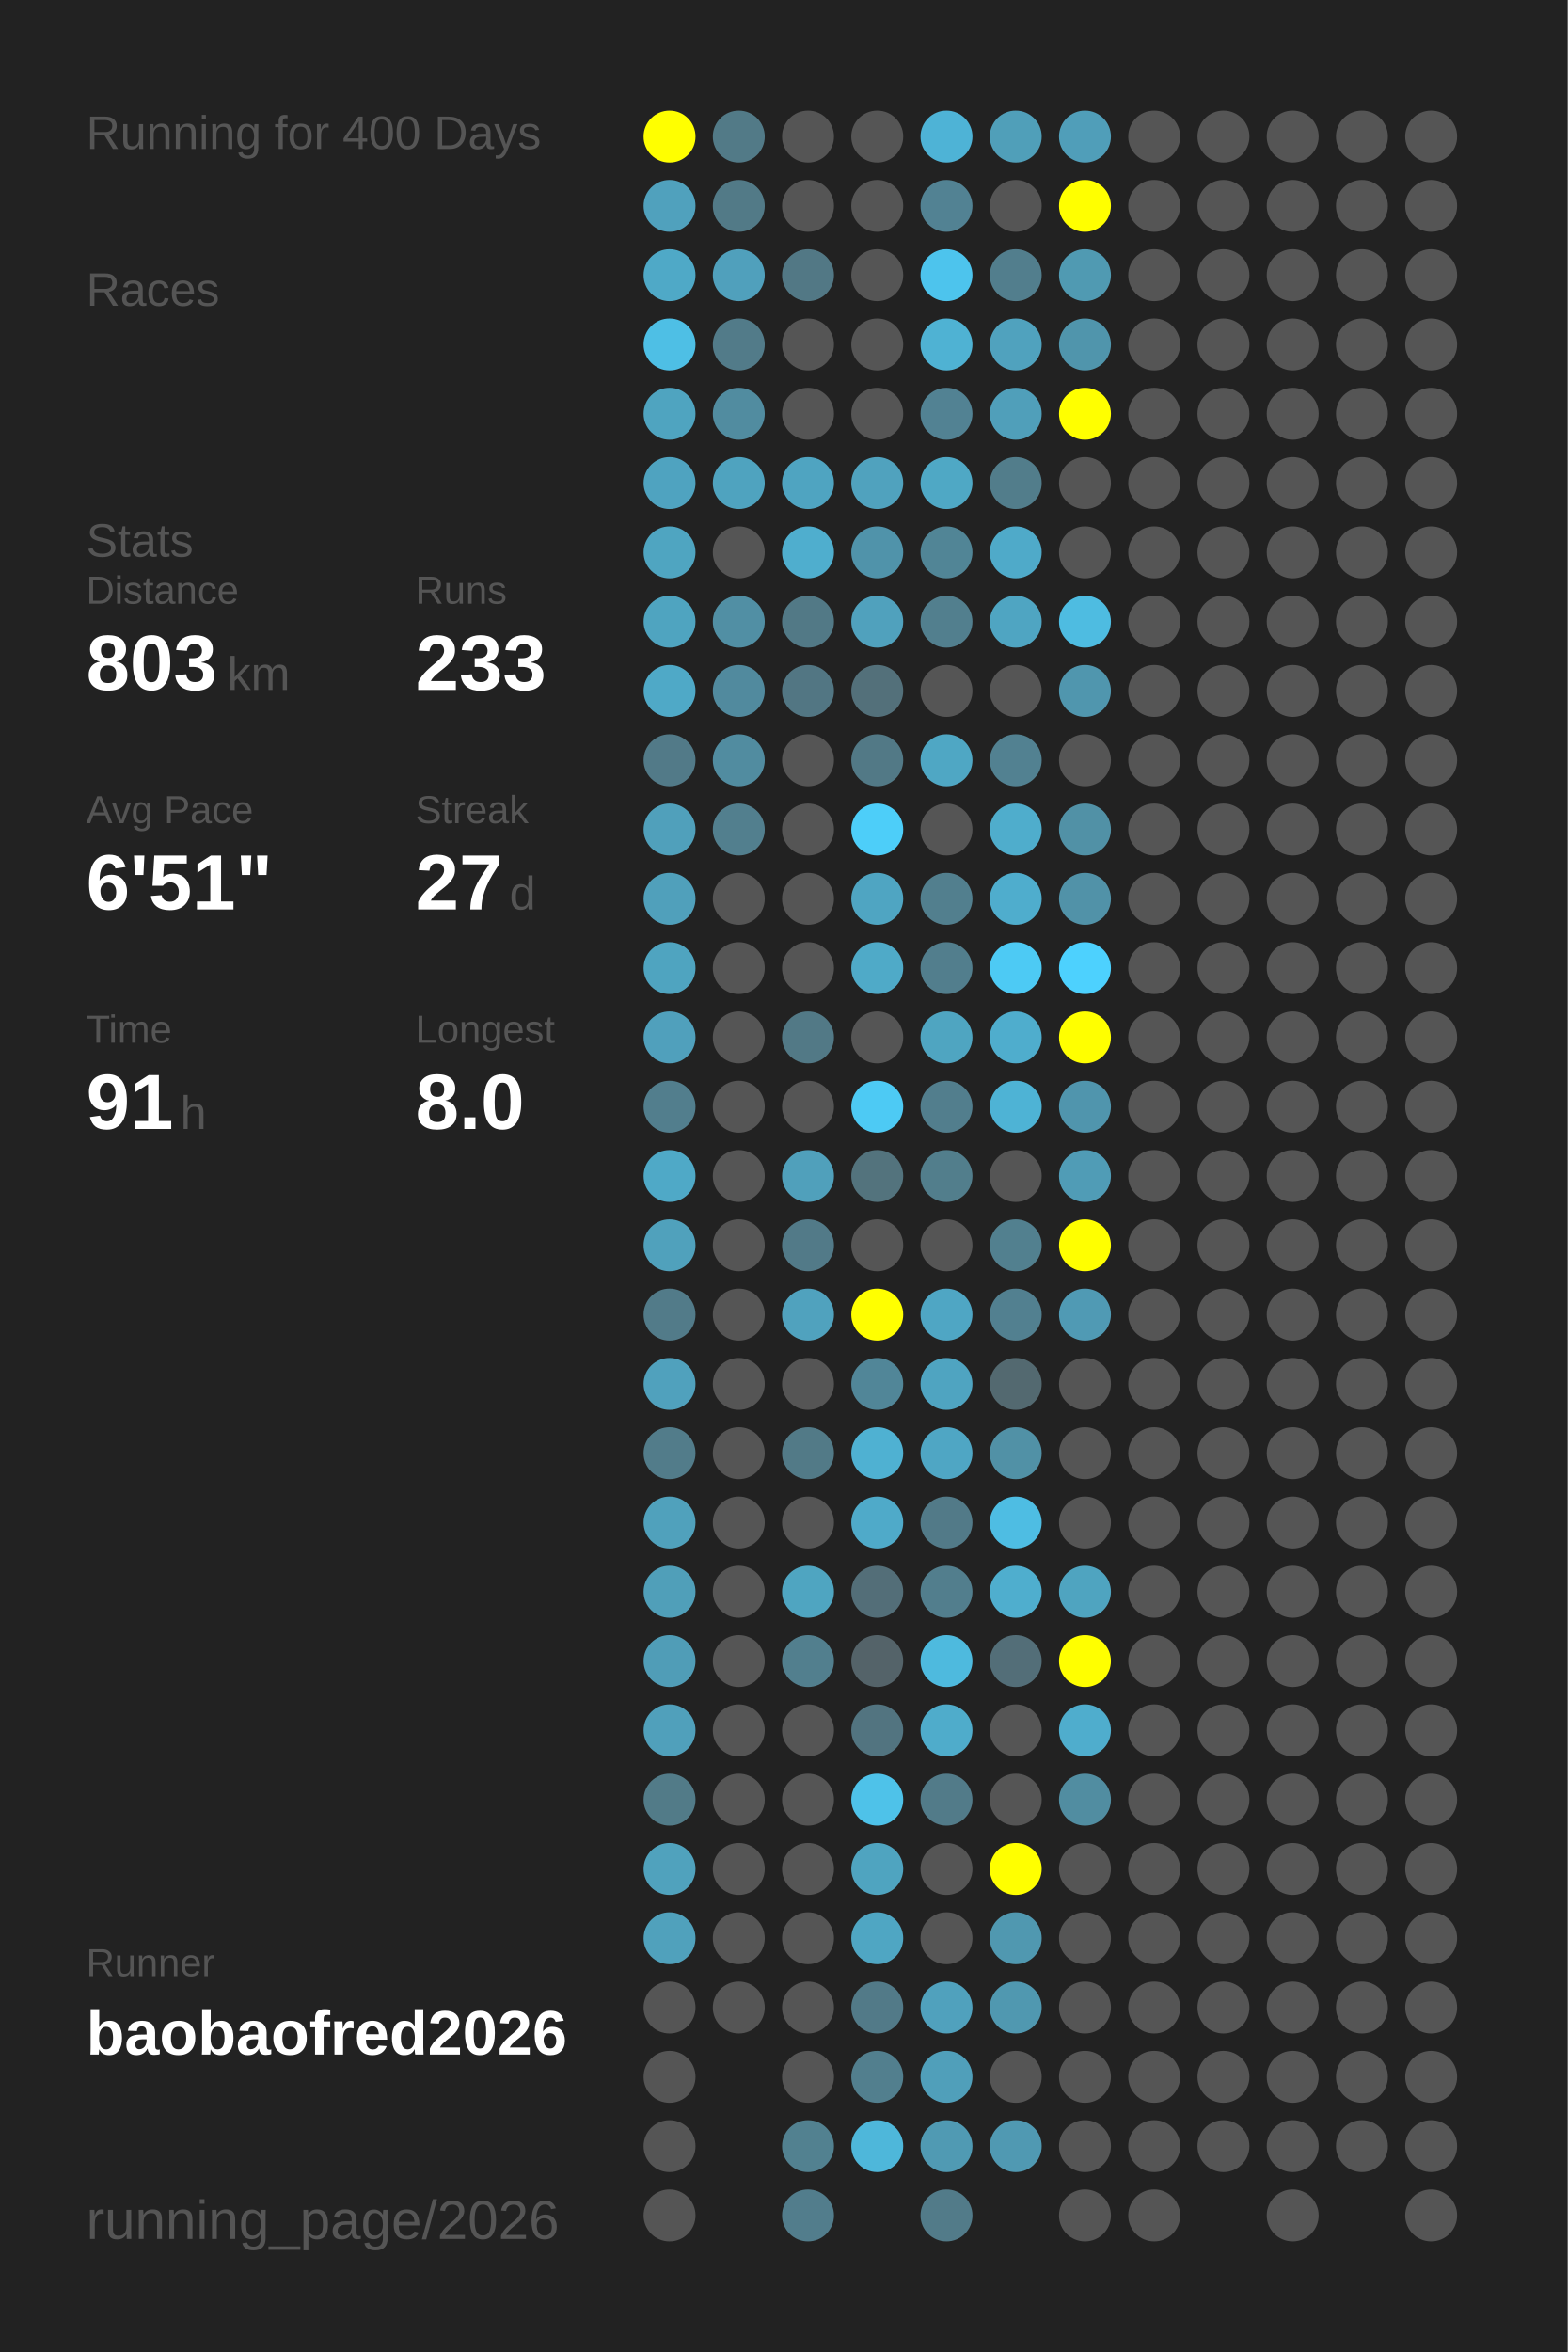
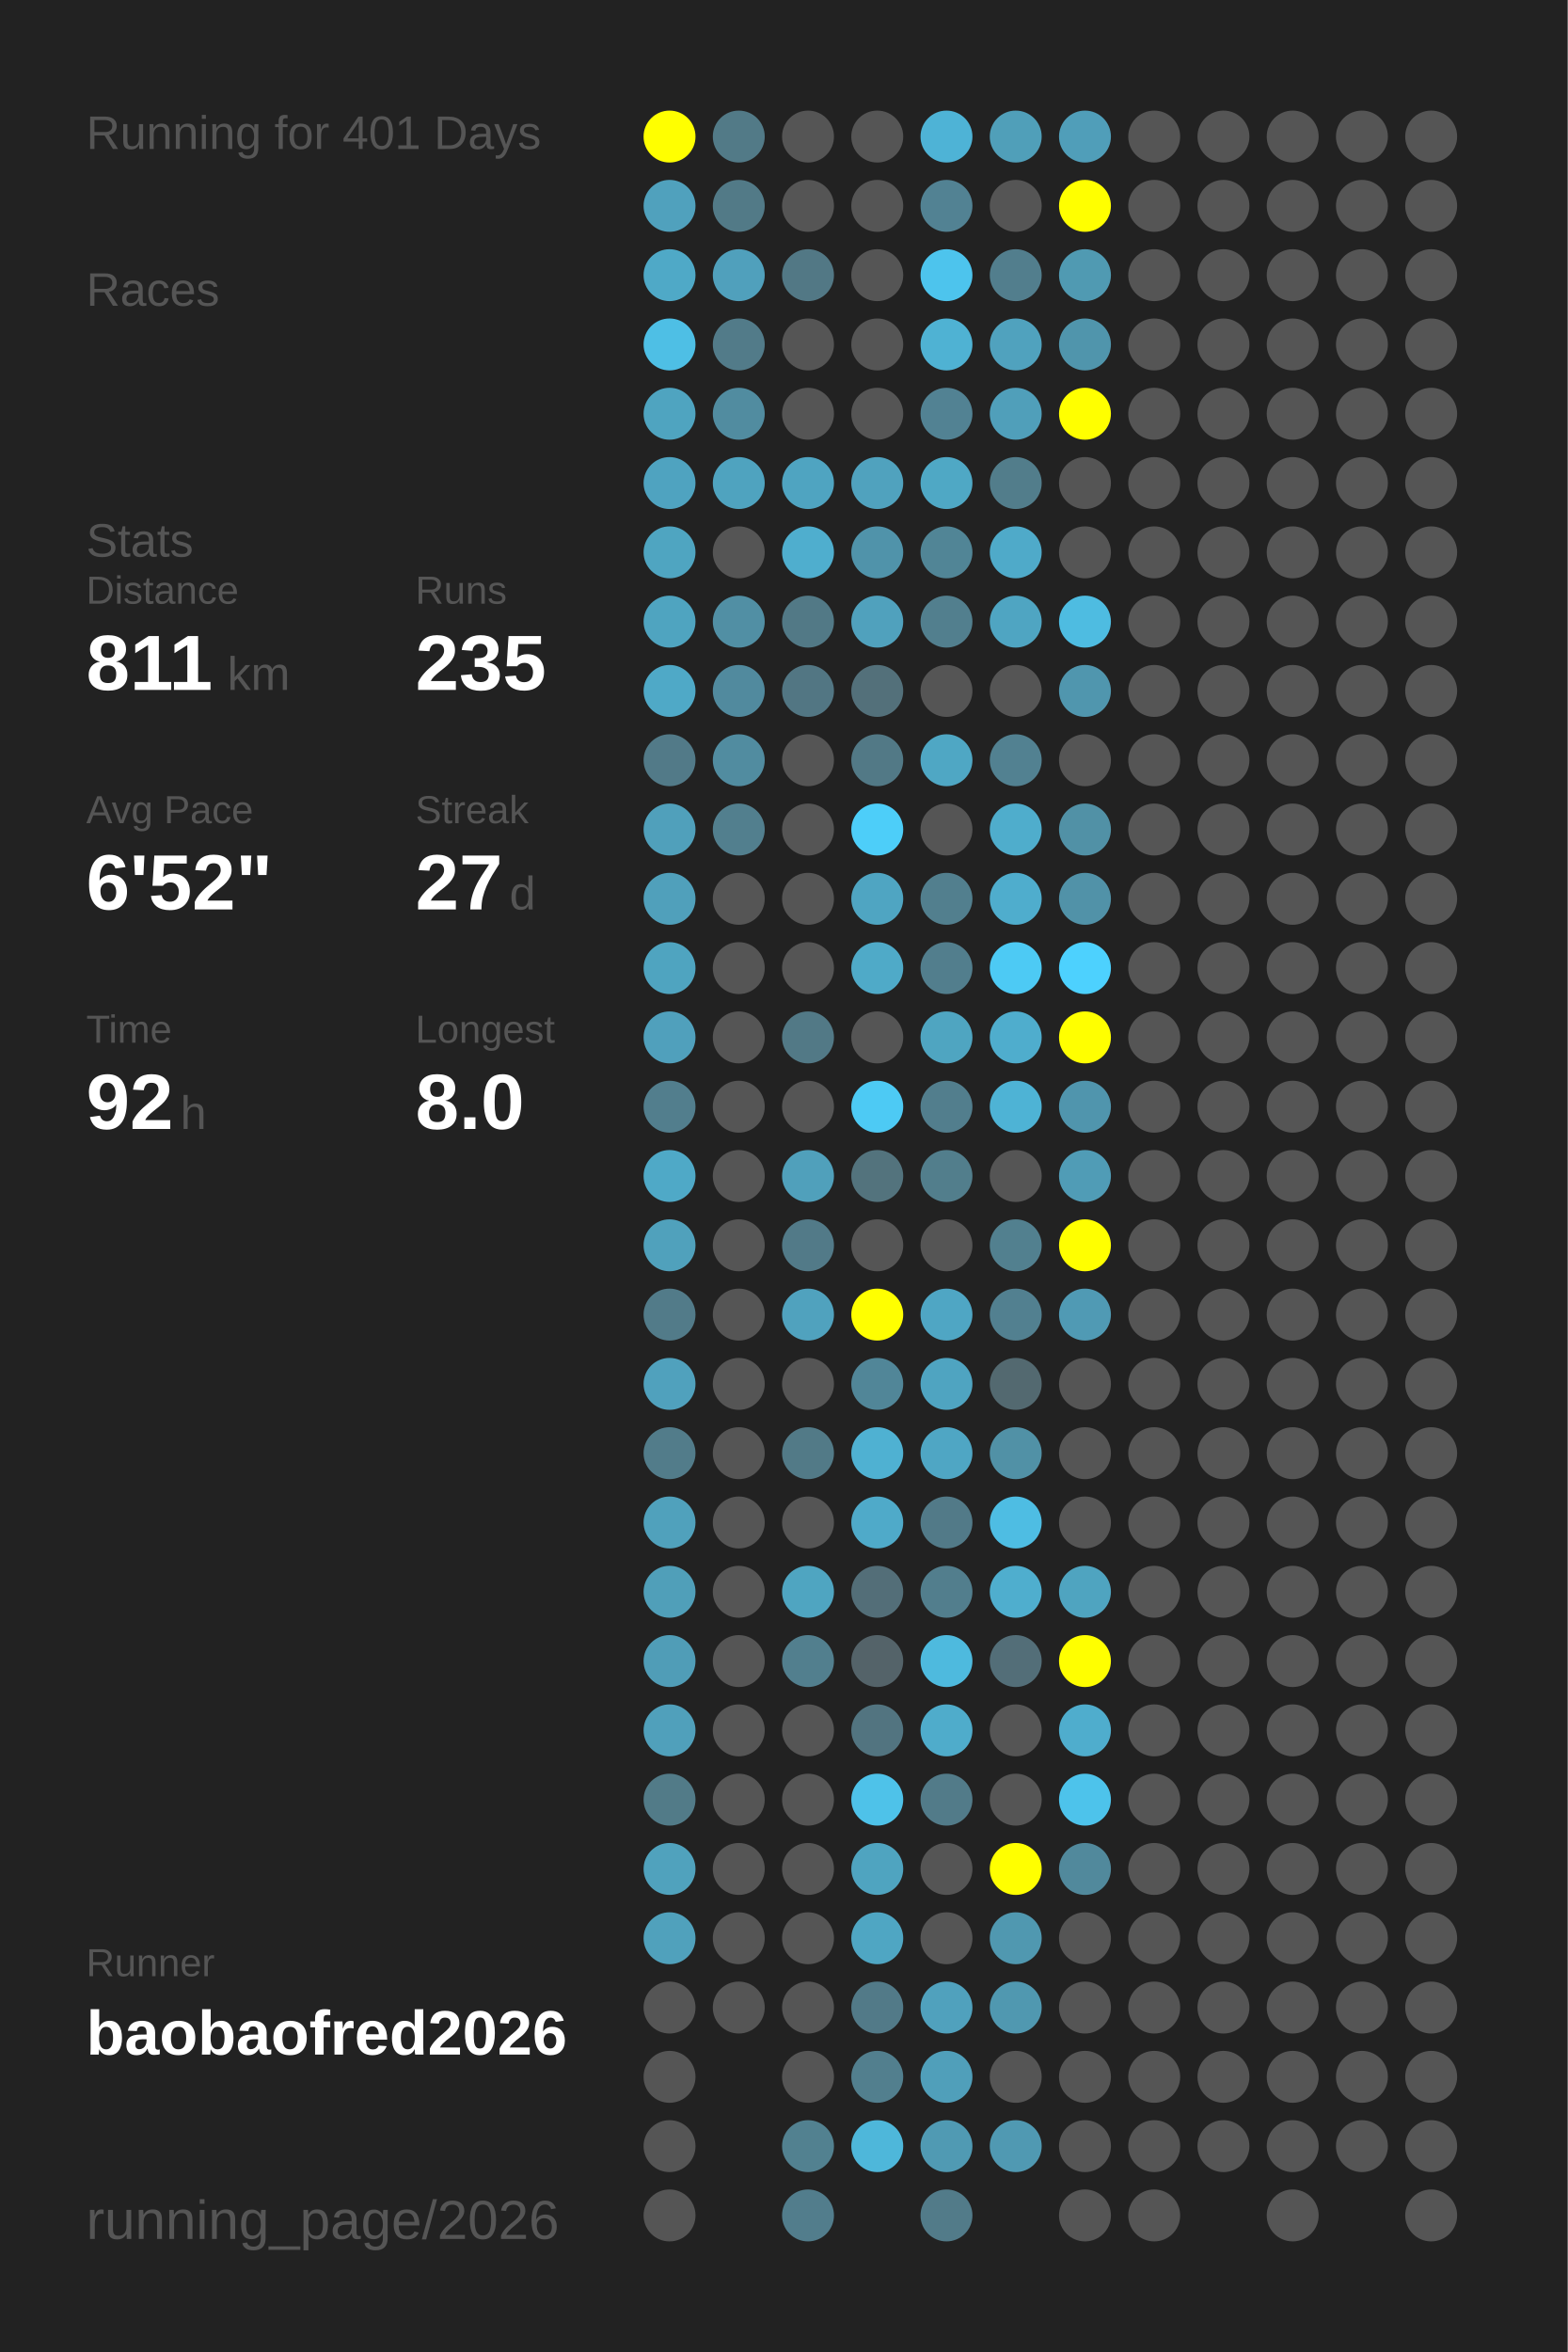
<svg xmlns="http://www.w3.org/2000/svg" baseProfile="full" height="300mm" version="1.1" viewBox="0,0,200,300" width="200mm">
  <defs />
  <rect fill="#222222" height="300" width="200" x="0" y="0" />
-   <text fill="#555555" style="font-size:6px; font-family:Arial;" x="11" y="19">Running for 400 Days</text>
+   <text fill="#555555" style="font-size:6px; font-family:Arial;" x="11" y="19">Running for 401 Days</text>
  <text fill="#555555" style="font-size:6px; font-family:Arial;" x="11" y="39">Races</text>
  <text fill="#555555" style="font-size:6px; font-family:Arial;" x="11" y="71">Stats</text>
  <text fill="#555555" style="font-size:5px; font-family:Arial;" x="11" y="77">Distance</text>
-   <text fill="#FFFFFF" style="font-size:10px; font-family:Arial; font-weight:bold;" x="11" y="88">803</text>
+   <text fill="#FFFFFF" style="font-size:10px; font-family:Arial; font-weight:bold;" x="11" y="88">811</text>
  <text fill="#555555" style="font-size:6px; font-family:Arial;" x="29" y="88">km</text>
  <text fill="#555555" style="font-size:5px; font-family:Arial;" x="53" y="77">Runs</text>
-   <text fill="#FFFFFF" style="font-size:10px; font-family:Arial; font-weight:bold;" x="53" y="88">233</text>
+   <text fill="#FFFFFF" style="font-size:10px; font-family:Arial; font-weight:bold;" x="53" y="88">235</text>
  <text fill="#555555" style="font-size:5px; font-family:Arial;" x="11" y="105">Avg Pace</text>
-   <text fill="#FFFFFF" style="font-size:10px; font-family:Arial; font-weight:bold;" x="11" y="116">6'51"</text>
+   <text fill="#FFFFFF" style="font-size:10px; font-family:Arial; font-weight:bold;" x="11" y="116">6'52"</text>
  <text fill="#555555" style="font-size:5px; font-family:Arial;" x="53" y="105">Streak</text>
  <text fill="#FFFFFF" style="font-size:10px; font-family:Arial; font-weight:bold;" x="53" y="116">27</text>
  <text fill="#555555" style="font-size:6px; font-family:Arial;" x="65" y="116">d</text>
  <text fill="#555555" style="font-size:5px; font-family:Arial;" x="11" y="133">Time</text>
-   <text fill="#FFFFFF" style="font-size:10px; font-family:Arial; font-weight:bold;" x="11" y="144">91</text>
+   <text fill="#FFFFFF" style="font-size:10px; font-family:Arial; font-weight:bold;" x="11" y="144">92</text>
  <text fill="#555555" style="font-size:6px; font-family:Arial;" x="23" y="144">h</text>
  <text fill="#555555" style="font-size:5px; font-family:Arial;" x="53" y="133">Longest</text>
  <text fill="#FFFFFF" style="font-size:10px; font-family:Arial; font-weight:bold;" x="53" y="144">8.0</text>
  <text fill="#555555" style="font-size:5px; font-family:Arial;" x="11" y="252.065">Runner</text>
  <text fill="#FFFFFF" style="font-size:8px; font-family:Arial; font-weight:bold;" x="11" y="262.065">baobaofred2026</text>
  <text fill="#555555" style="font-size:7px; font-family:Arial;" x="11" y="285.581">running_page/2026</text>
  <circle cx="85.417" cy="17.419" fill="#FFFF00" r="3.312" />
  <circle cx="85.417" cy="26.258" fill="#50a1bd" r="3.312" />
  <circle cx="85.417" cy="35.097" fill="#4fa9c7" r="3.312" />
  <circle cx="85.417" cy="43.935" fill="#4ebfe5" r="3.312" />
  <circle cx="85.417" cy="52.774" fill="#4fa4c0" r="3.312" />
  <circle cx="85.417" cy="61.613" fill="#4fa3c0" r="3.312" />
  <circle cx="85.417" cy="70.452" fill="#4fa5c1" r="3.312" />
  <circle cx="85.417" cy="79.29" fill="#4fa4c0" r="3.312" />
  <circle cx="85.417" cy="88.129" fill="#4fa9c7" r="3.312" />
  <circle cx="85.417" cy="96.968" fill="#527a88" r="3.312" />
  <circle cx="85.417" cy="105.806" fill="#50a0bb" r="3.312" />
  <circle cx="85.417" cy="114.645" fill="#50a0bb" r="3.312" />
  <circle cx="85.417" cy="123.484" fill="#4fa4c0" r="3.312" />
  <circle cx="85.417" cy="132.323" fill="#50a0bc" r="3.312" />
  <circle cx="85.417" cy="141.161" fill="#527e8d" r="3.312" />
  <circle cx="85.417" cy="150" fill="#4fa9c7" r="3.312" />
  <circle cx="85.417" cy="158.839" fill="#50a1bc" r="3.312" />
  <circle cx="85.417" cy="167.677" fill="#527b89" r="3.312" />
  <circle cx="85.417" cy="176.516" fill="#50a1bd" r="3.312" />
  <circle cx="85.417" cy="185.355" fill="#527c8a" r="3.312" />
  <circle cx="85.417" cy="194.194" fill="#50a1bc" r="3.312" />
  <circle cx="85.417" cy="203.032" fill="#509fb9" r="3.312" />
  <circle cx="85.417" cy="211.871" fill="#509db7" r="3.312" />
  <circle cx="85.417" cy="220.71" fill="#50a0bb" r="3.312" />
  <circle cx="85.417" cy="229.548" fill="#527b88" r="3.312" />
  <circle cx="85.417" cy="238.387" fill="#50a2bd" r="3.312" />
  <circle cx="85.417" cy="247.226" fill="#50a1bc" r="3.312" />
  <circle cx="85.417" cy="256.065" fill="#555555" r="3.312" />
  <circle cx="85.417" cy="264.903" fill="#555555" r="3.312" />
  <circle cx="85.417" cy="273.742" fill="#555555" r="3.312" />
  <circle cx="85.417" cy="282.581" fill="#555555" r="3.312" />
  <circle cx="94.25" cy="17.419" fill="#527a87" r="3.312" />
  <circle cx="94.25" cy="26.258" fill="#527a87" r="3.312" />
  <circle cx="94.25" cy="35.097" fill="#50a0bc" r="3.312" />
  <circle cx="94.25" cy="43.935" fill="#527b89" r="3.312" />
  <circle cx="94.25" cy="52.774" fill="#518ca0" r="3.312" />
  <circle cx="94.25" cy="61.613" fill="#4fa3bf" r="3.312" />
  <circle cx="94.25" cy="70.452" fill="#555555" r="3.312" />
  <circle cx="94.25" cy="79.29" fill="#518fa4" r="3.312" />
  <circle cx="94.25" cy="88.129" fill="#518a9e" r="3.312" />
  <circle cx="94.25" cy="96.968" fill="#518ca0" r="3.312" />
  <circle cx="94.25" cy="105.806" fill="#527f8e" r="3.312" />
  <circle cx="94.25" cy="114.645" fill="#555555" r="3.312" />
  <circle cx="94.25" cy="123.484" fill="#555555" r="3.312" />
  <circle cx="94.25" cy="132.323" fill="#555555" r="3.312" />
  <circle cx="94.25" cy="141.161" fill="#555555" r="3.312" />
  <circle cx="94.25" cy="150" fill="#555555" r="3.312" />
  <circle cx="94.25" cy="158.839" fill="#555555" r="3.312" />
  <circle cx="94.25" cy="167.677" fill="#555555" r="3.312" />
  <circle cx="94.25" cy="176.516" fill="#555555" r="3.312" />
  <circle cx="94.25" cy="185.355" fill="#555555" r="3.312" />
  <circle cx="94.25" cy="194.194" fill="#555555" r="3.312" />
  <circle cx="94.25" cy="203.032" fill="#555555" r="3.312" />
  <circle cx="94.25" cy="211.871" fill="#555555" r="3.312" />
  <circle cx="94.25" cy="220.71" fill="#555555" r="3.312" />
  <circle cx="94.25" cy="229.548" fill="#555555" r="3.312" />
  <circle cx="94.25" cy="238.387" fill="#555555" r="3.312" />
  <circle cx="94.25" cy="247.226" fill="#555555" r="3.312" />
  <circle cx="94.25" cy="256.065" fill="#555555" r="3.312" />
  <circle cx="103.083" cy="17.419" fill="#555555" r="3.312" />
  <circle cx="103.083" cy="26.258" fill="#555555" r="3.312" />
  <circle cx="103.083" cy="35.097" fill="#527885" r="3.312" />
  <circle cx="103.083" cy="43.935" fill="#555555" r="3.312" />
  <circle cx="103.083" cy="52.774" fill="#555555" r="3.312" />
  <circle cx="103.083" cy="61.613" fill="#4fa4c1" r="3.312" />
  <circle cx="103.083" cy="70.452" fill="#4faece" r="3.312" />
  <circle cx="103.083" cy="79.29" fill="#527986" r="3.312" />
  <circle cx="103.083" cy="88.129" fill="#527683" r="3.312" />
  <circle cx="103.083" cy="96.968" fill="#555555" r="3.312" />
  <circle cx="103.083" cy="105.806" fill="#555555" r="3.312" />
  <circle cx="103.083" cy="114.645" fill="#555555" r="3.312" />
  <circle cx="103.083" cy="123.484" fill="#555555" r="3.312" />
  <circle cx="103.083" cy="132.323" fill="#527986" r="3.312" />
  <circle cx="103.083" cy="141.161" fill="#555555" r="3.312" />
  <circle cx="103.083" cy="150" fill="#50a0bb" r="3.312" />
  <circle cx="103.083" cy="158.839" fill="#527a88" r="3.312" />
  <circle cx="103.083" cy="167.677" fill="#50a2be" r="3.312" />
  <circle cx="103.083" cy="176.516" fill="#555555" r="3.312" />
  <circle cx="103.083" cy="185.355" fill="#527a87" r="3.312" />
  <circle cx="103.083" cy="194.194" fill="#555555" r="3.312" />
  <circle cx="103.083" cy="203.032" fill="#4fa5c1" r="3.312" />
  <circle cx="103.083" cy="211.871" fill="#527f8e" r="3.312" />
  <circle cx="103.083" cy="220.71" fill="#555555" r="3.312" />
  <circle cx="103.083" cy="229.548" fill="#555555" r="3.312" />
  <circle cx="103.083" cy="238.387" fill="#555555" r="3.312" />
  <circle cx="103.083" cy="247.226" fill="#555555" r="3.312" />
  <circle cx="103.083" cy="256.065" fill="#555555" r="3.312" />
  <circle cx="103.083" cy="264.903" fill="#555555" r="3.312" />
  <circle cx="103.083" cy="273.742" fill="#528190" r="3.312" />
  <circle cx="103.083" cy="282.581" fill="#527d8c" r="3.312" />
  <circle cx="111.917" cy="17.419" fill="#555555" r="3.312" />
  <circle cx="111.917" cy="26.258" fill="#555555" r="3.312" />
  <circle cx="111.917" cy="35.097" fill="#555555" r="3.312" />
  <circle cx="111.917" cy="43.935" fill="#555555" r="3.312" />
  <circle cx="111.917" cy="52.774" fill="#555555" r="3.312" />
  <circle cx="111.917" cy="61.613" fill="#50a2be" r="3.312" />
  <circle cx="111.917" cy="70.452" fill="#5093aa" r="3.312" />
  <circle cx="111.917" cy="79.29" fill="#50a1bd" r="3.312" />
  <circle cx="111.917" cy="88.129" fill="#53707a" r="3.312" />
  <circle cx="111.917" cy="96.968" fill="#527986" r="3.312" />
  <circle cx="111.917" cy="105.806" fill="#4dcef9" r="3.312" />
  <circle cx="111.917" cy="114.645" fill="#4fa5c2" r="3.312" />
  <circle cx="111.917" cy="123.484" fill="#4faac8" r="3.312" />
  <circle cx="111.917" cy="132.323" fill="#555555" r="3.312" />
  <circle cx="111.917" cy="141.161" fill="#4dcaf4" r="3.312" />
  <circle cx="111.917" cy="150" fill="#53737d" r="3.312" />
  <circle cx="111.917" cy="158.839" fill="#555555" r="3.312" />
  <circle cx="111.917" cy="167.677" fill="#FFFF00" r="3.312" />
  <circle cx="111.917" cy="176.516" fill="#518698" r="3.312" />
  <circle cx="111.917" cy="185.355" fill="#4fb1d2" r="3.312" />
  <circle cx="111.917" cy="194.194" fill="#4faac9" r="3.312" />
  <circle cx="111.917" cy="203.032" fill="#536e78" r="3.312" />
  <circle cx="111.917" cy="211.871" fill="#546369" r="3.312" />
  <circle cx="111.917" cy="220.71" fill="#527480" r="3.312" />
  <circle cx="111.917" cy="229.548" fill="#4ec2e9" r="3.312" />
  <circle cx="111.917" cy="238.387" fill="#4fa4c0" r="3.312" />
  <circle cx="111.917" cy="247.226" fill="#4fa6c3" r="3.312" />
  <circle cx="111.917" cy="256.065" fill="#527a88" r="3.312" />
  <circle cx="111.917" cy="264.903" fill="#527f8e" r="3.312" />
  <circle cx="111.917" cy="273.742" fill="#4eb7da" r="3.312" />
  <circle cx="120.75" cy="17.419" fill="#4eb3d6" r="3.312" />
  <circle cx="120.75" cy="26.258" fill="#528293" r="3.312" />
  <circle cx="120.75" cy="35.097" fill="#4dc4ed" r="3.312" />
  <circle cx="120.75" cy="43.935" fill="#4fb2d3" r="3.312" />
  <circle cx="120.75" cy="52.774" fill="#528293" r="3.312" />
  <circle cx="120.75" cy="61.613" fill="#4fa8c5" r="3.312" />
  <circle cx="120.75" cy="70.452" fill="#518596" r="3.312" />
  <circle cx="120.75" cy="79.29" fill="#527f8e" r="3.312" />
  <circle cx="120.75" cy="88.129" fill="#555555" r="3.312" />
  <circle cx="120.75" cy="96.968" fill="#4fa7c4" r="3.312" />
  <circle cx="120.75" cy="105.806" fill="#555555" r="3.312" />
  <circle cx="120.75" cy="114.645" fill="#527f8e" r="3.312" />
  <circle cx="120.75" cy="123.484" fill="#527e8d" r="3.312" />
  <circle cx="120.75" cy="132.323" fill="#4fa5c1" r="3.312" />
  <circle cx="120.75" cy="141.161" fill="#527e8d" r="3.312" />
  <circle cx="120.75" cy="150" fill="#527e8c" r="3.312" />
  <circle cx="120.75" cy="158.839" fill="#555555" r="3.312" />
  <circle cx="120.75" cy="167.677" fill="#4fa6c4" r="3.312" />
  <circle cx="120.75" cy="176.516" fill="#4fa4c1" r="3.312" />
  <circle cx="120.75" cy="185.355" fill="#4fa6c4" r="3.312" />
  <circle cx="120.75" cy="194.194" fill="#527a88" r="3.312" />
  <circle cx="120.75" cy="203.032" fill="#527e8d" r="3.312" />
  <circle cx="120.75" cy="211.871" fill="#4ebade" r="3.312" />
  <circle cx="120.75" cy="220.71" fill="#4faccb" r="3.312" />
  <circle cx="120.75" cy="229.548" fill="#527b89" r="3.312" />
  <circle cx="120.75" cy="238.387" fill="#555555" r="3.312" />
  <circle cx="120.75" cy="247.226" fill="#555555" r="3.312" />
  <circle cx="120.75" cy="256.065" fill="#50a1bd" r="3.312" />
  <circle cx="120.75" cy="264.903" fill="#509fba" r="3.312" />
  <circle cx="120.75" cy="273.742" fill="#509ab3" r="3.312" />
  <circle cx="120.75" cy="282.581" fill="#527b89" r="3.312" />
  <circle cx="129.583" cy="17.419" fill="#509fb9" r="3.312" />
  <circle cx="129.583" cy="26.258" fill="#555555" r="3.312" />
  <circle cx="129.583" cy="35.097" fill="#527e8d" r="3.312" />
  <circle cx="129.583" cy="43.935" fill="#50a2be" r="3.312" />
  <circle cx="129.583" cy="52.774" fill="#509fba" r="3.312" />
  <circle cx="129.583" cy="61.613" fill="#527d8b" r="3.312" />
  <circle cx="129.583" cy="70.452" fill="#4faac9" r="3.312" />
  <circle cx="129.583" cy="79.29" fill="#4fa5c2" r="3.312" />
  <circle cx="129.583" cy="88.129" fill="#555555" r="3.312" />
  <circle cx="129.583" cy="96.968" fill="#528191" r="3.312" />
  <circle cx="129.583" cy="105.806" fill="#4fadcc" r="3.312" />
  <circle cx="129.583" cy="114.645" fill="#4fadcd" r="3.312" />
  <circle cx="129.583" cy="123.484" fill="#4dcaf4" r="3.312" />
  <circle cx="129.583" cy="132.323" fill="#4fadcd" r="3.312" />
  <circle cx="129.583" cy="141.161" fill="#4eb3d5" r="3.312" />
  <circle cx="129.583" cy="150" fill="#555555" r="3.312" />
  <circle cx="129.583" cy="158.839" fill="#52808f" r="3.312" />
  <circle cx="129.583" cy="167.677" fill="#528090" r="3.312" />
  <circle cx="129.583" cy="176.516" fill="#536970" r="3.312" />
  <circle cx="129.583" cy="185.355" fill="#5191a6" r="3.312" />
  <circle cx="129.583" cy="194.194" fill="#4ebde3" r="3.312" />
  <circle cx="129.583" cy="203.032" fill="#4faece" r="3.312" />
  <circle cx="129.583" cy="211.871" fill="#536e78" r="3.312" />
  <circle cx="129.583" cy="220.71" fill="#555555" r="3.312" />
  <circle cx="129.583" cy="229.548" fill="#555555" r="3.312" />
  <circle cx="129.583" cy="238.387" fill="#FFFF00" r="3.312" />
  <circle cx="129.583" cy="247.226" fill="#5098b0" r="3.312" />
  <circle cx="129.583" cy="256.065" fill="#5098b0" r="3.312" />
  <circle cx="129.583" cy="264.903" fill="#555555" r="3.312" />
  <circle cx="129.583" cy="273.742" fill="#5099b2" r="3.312" />
  <circle cx="138.417" cy="17.419" fill="#509eb9" r="3.312" />
  <circle cx="138.417" cy="26.258" fill="#FFFF00" r="3.312" />
  <circle cx="138.417" cy="35.097" fill="#509ab2" r="3.312" />
  <circle cx="138.417" cy="43.935" fill="#5095ac" r="3.312" />
  <circle cx="138.417" cy="52.774" fill="#FFFF00" r="3.312" />
  <circle cx="138.417" cy="61.613" fill="#555555" r="3.312" />
  <circle cx="138.417" cy="70.452" fill="#555555" r="3.312" />
  <circle cx="138.417" cy="79.29" fill="#4ebce1" r="3.312" />
  <circle cx="138.417" cy="88.129" fill="#5096ae" r="3.312" />
  <circle cx="138.417" cy="96.968" fill="#555555" r="3.312" />
  <circle cx="138.417" cy="105.806" fill="#5191a6" r="3.312" />
  <circle cx="138.417" cy="114.645" fill="#5192a8" r="3.312" />
  <circle cx="138.417" cy="123.484" fill="#4dd1fe" r="3.312" />
  <circle cx="138.417" cy="132.323" fill="#FFFF00" r="3.312" />
  <circle cx="138.417" cy="141.161" fill="#5095ad" r="3.312" />
  <circle cx="138.417" cy="150" fill="#509cb6" r="3.312" />
  <circle cx="138.417" cy="158.839" fill="#FFFF00" r="3.312" />
  <circle cx="138.417" cy="167.677" fill="#509ab4" r="3.312" />
  <circle cx="138.417" cy="176.516" fill="#555555" r="3.312" />
  <circle cx="138.417" cy="185.355" fill="#555555" r="3.312" />
  <circle cx="138.417" cy="194.194" fill="#555555" r="3.312" />
  <circle cx="138.417" cy="203.032" fill="#4fa4c0" r="3.312" />
  <circle cx="138.417" cy="211.871" fill="#FFFF00" r="3.312" />
  <circle cx="138.417" cy="220.71" fill="#4fadcd" r="3.312" />
-   <circle cx="138.417" cy="229.548" fill="#518da1" r="3.312" />
-   <circle cx="138.417" cy="238.387" fill="#555555" r="3.312" />
+   <circle cx="138.417" cy="229.548" fill="#4dc3eb" r="3.312" />
+   <circle cx="138.417" cy="238.387" fill="#51899c" r="3.312" />
  <circle cx="138.417" cy="247.226" fill="#555555" r="3.312" />
  <circle cx="138.417" cy="256.065" fill="#555555" r="3.312" />
  <circle cx="138.417" cy="264.903" fill="#555555" r="3.312" />
  <circle cx="138.417" cy="273.742" fill="#555555" r="3.312" />
  <circle cx="138.417" cy="282.581" fill="#555555" r="3.312" />
  <circle cx="147.25" cy="17.419" fill="#555555" r="3.312" />
  <circle cx="147.25" cy="26.258" fill="#555555" r="3.312" />
  <circle cx="147.25" cy="35.097" fill="#555555" r="3.312" />
  <circle cx="147.25" cy="43.935" fill="#555555" r="3.312" />
  <circle cx="147.25" cy="52.774" fill="#555555" r="3.312" />
  <circle cx="147.25" cy="61.613" fill="#555555" r="3.312" />
  <circle cx="147.25" cy="70.452" fill="#555555" r="3.312" />
  <circle cx="147.25" cy="79.29" fill="#555555" r="3.312" />
  <circle cx="147.25" cy="88.129" fill="#555555" r="3.312" />
  <circle cx="147.25" cy="96.968" fill="#555555" r="3.312" />
  <circle cx="147.25" cy="105.806" fill="#555555" r="3.312" />
  <circle cx="147.25" cy="114.645" fill="#555555" r="3.312" />
  <circle cx="147.25" cy="123.484" fill="#555555" r="3.312" />
  <circle cx="147.25" cy="132.323" fill="#555555" r="3.312" />
  <circle cx="147.25" cy="141.161" fill="#555555" r="3.312" />
  <circle cx="147.25" cy="150" fill="#555555" r="3.312" />
  <circle cx="147.25" cy="158.839" fill="#555555" r="3.312" />
  <circle cx="147.25" cy="167.677" fill="#555555" r="3.312" />
  <circle cx="147.25" cy="176.516" fill="#555555" r="3.312" />
  <circle cx="147.25" cy="185.355" fill="#555555" r="3.312" />
  <circle cx="147.25" cy="194.194" fill="#555555" r="3.312" />
  <circle cx="147.25" cy="203.032" fill="#555555" r="3.312" />
  <circle cx="147.25" cy="211.871" fill="#555555" r="3.312" />
  <circle cx="147.25" cy="220.71" fill="#555555" r="3.312" />
  <circle cx="147.25" cy="229.548" fill="#555555" r="3.312" />
  <circle cx="147.25" cy="238.387" fill="#555555" r="3.312" />
  <circle cx="147.25" cy="247.226" fill="#555555" r="3.312" />
  <circle cx="147.25" cy="256.065" fill="#555555" r="3.312" />
  <circle cx="147.25" cy="264.903" fill="#555555" r="3.312" />
  <circle cx="147.25" cy="273.742" fill="#555555" r="3.312" />
  <circle cx="147.25" cy="282.581" fill="#555555" r="3.312" />
  <circle cx="156.083" cy="17.419" fill="#555555" r="3.312" />
  <circle cx="156.083" cy="26.258" fill="#555555" r="3.312" />
  <circle cx="156.083" cy="35.097" fill="#555555" r="3.312" />
  <circle cx="156.083" cy="43.935" fill="#555555" r="3.312" />
  <circle cx="156.083" cy="52.774" fill="#555555" r="3.312" />
  <circle cx="156.083" cy="61.613" fill="#555555" r="3.312" />
  <circle cx="156.083" cy="70.452" fill="#555555" r="3.312" />
  <circle cx="156.083" cy="79.29" fill="#555555" r="3.312" />
  <circle cx="156.083" cy="88.129" fill="#555555" r="3.312" />
  <circle cx="156.083" cy="96.968" fill="#555555" r="3.312" />
  <circle cx="156.083" cy="105.806" fill="#555555" r="3.312" />
  <circle cx="156.083" cy="114.645" fill="#555555" r="3.312" />
  <circle cx="156.083" cy="123.484" fill="#555555" r="3.312" />
  <circle cx="156.083" cy="132.323" fill="#555555" r="3.312" />
  <circle cx="156.083" cy="141.161" fill="#555555" r="3.312" />
  <circle cx="156.083" cy="150" fill="#555555" r="3.312" />
  <circle cx="156.083" cy="158.839" fill="#555555" r="3.312" />
  <circle cx="156.083" cy="167.677" fill="#555555" r="3.312" />
  <circle cx="156.083" cy="176.516" fill="#555555" r="3.312" />
  <circle cx="156.083" cy="185.355" fill="#555555" r="3.312" />
  <circle cx="156.083" cy="194.194" fill="#555555" r="3.312" />
  <circle cx="156.083" cy="203.032" fill="#555555" r="3.312" />
  <circle cx="156.083" cy="211.871" fill="#555555" r="3.312" />
  <circle cx="156.083" cy="220.71" fill="#555555" r="3.312" />
  <circle cx="156.083" cy="229.548" fill="#555555" r="3.312" />
  <circle cx="156.083" cy="238.387" fill="#555555" r="3.312" />
  <circle cx="156.083" cy="247.226" fill="#555555" r="3.312" />
  <circle cx="156.083" cy="256.065" fill="#555555" r="3.312" />
  <circle cx="156.083" cy="264.903" fill="#555555" r="3.312" />
  <circle cx="156.083" cy="273.742" fill="#555555" r="3.312" />
  <circle cx="164.917" cy="17.419" fill="#555555" r="3.312" />
  <circle cx="164.917" cy="26.258" fill="#555555" r="3.312" />
  <circle cx="164.917" cy="35.097" fill="#555555" r="3.312" />
  <circle cx="164.917" cy="43.935" fill="#555555" r="3.312" />
  <circle cx="164.917" cy="52.774" fill="#555555" r="3.312" />
  <circle cx="164.917" cy="61.613" fill="#555555" r="3.312" />
  <circle cx="164.917" cy="70.452" fill="#555555" r="3.312" />
  <circle cx="164.917" cy="79.29" fill="#555555" r="3.312" />
  <circle cx="164.917" cy="88.129" fill="#555555" r="3.312" />
  <circle cx="164.917" cy="96.968" fill="#555555" r="3.312" />
  <circle cx="164.917" cy="105.806" fill="#555555" r="3.312" />
  <circle cx="164.917" cy="114.645" fill="#555555" r="3.312" />
  <circle cx="164.917" cy="123.484" fill="#555555" r="3.312" />
  <circle cx="164.917" cy="132.323" fill="#555555" r="3.312" />
  <circle cx="164.917" cy="141.161" fill="#555555" r="3.312" />
  <circle cx="164.917" cy="150" fill="#555555" r="3.312" />
  <circle cx="164.917" cy="158.839" fill="#555555" r="3.312" />
  <circle cx="164.917" cy="167.677" fill="#555555" r="3.312" />
  <circle cx="164.917" cy="176.516" fill="#555555" r="3.312" />
  <circle cx="164.917" cy="185.355" fill="#555555" r="3.312" />
  <circle cx="164.917" cy="194.194" fill="#555555" r="3.312" />
  <circle cx="164.917" cy="203.032" fill="#555555" r="3.312" />
  <circle cx="164.917" cy="211.871" fill="#555555" r="3.312" />
  <circle cx="164.917" cy="220.71" fill="#555555" r="3.312" />
  <circle cx="164.917" cy="229.548" fill="#555555" r="3.312" />
  <circle cx="164.917" cy="238.387" fill="#555555" r="3.312" />
  <circle cx="164.917" cy="247.226" fill="#555555" r="3.312" />
  <circle cx="164.917" cy="256.065" fill="#555555" r="3.312" />
  <circle cx="164.917" cy="264.903" fill="#555555" r="3.312" />
  <circle cx="164.917" cy="273.742" fill="#555555" r="3.312" />
  <circle cx="164.917" cy="282.581" fill="#555555" r="3.312" />
  <circle cx="173.75" cy="17.419" fill="#555555" r="3.312" />
  <circle cx="173.75" cy="26.258" fill="#555555" r="3.312" />
  <circle cx="173.75" cy="35.097" fill="#555555" r="3.312" />
  <circle cx="173.75" cy="43.935" fill="#555555" r="3.312" />
  <circle cx="173.75" cy="52.774" fill="#555555" r="3.312" />
  <circle cx="173.75" cy="61.613" fill="#555555" r="3.312" />
  <circle cx="173.75" cy="70.452" fill="#555555" r="3.312" />
  <circle cx="173.75" cy="79.29" fill="#555555" r="3.312" />
  <circle cx="173.75" cy="88.129" fill="#555555" r="3.312" />
  <circle cx="173.75" cy="96.968" fill="#555555" r="3.312" />
  <circle cx="173.75" cy="105.806" fill="#555555" r="3.312" />
  <circle cx="173.75" cy="114.645" fill="#555555" r="3.312" />
  <circle cx="173.75" cy="123.484" fill="#555555" r="3.312" />
  <circle cx="173.75" cy="132.323" fill="#555555" r="3.312" />
  <circle cx="173.75" cy="141.161" fill="#555555" r="3.312" />
  <circle cx="173.75" cy="150" fill="#555555" r="3.312" />
  <circle cx="173.75" cy="158.839" fill="#555555" r="3.312" />
  <circle cx="173.75" cy="167.677" fill="#555555" r="3.312" />
  <circle cx="173.75" cy="176.516" fill="#555555" r="3.312" />
  <circle cx="173.75" cy="185.355" fill="#555555" r="3.312" />
  <circle cx="173.75" cy="194.194" fill="#555555" r="3.312" />
  <circle cx="173.75" cy="203.032" fill="#555555" r="3.312" />
  <circle cx="173.75" cy="211.871" fill="#555555" r="3.312" />
  <circle cx="173.75" cy="220.71" fill="#555555" r="3.312" />
  <circle cx="173.75" cy="229.548" fill="#555555" r="3.312" />
  <circle cx="173.75" cy="238.387" fill="#555555" r="3.312" />
  <circle cx="173.75" cy="247.226" fill="#555555" r="3.312" />
  <circle cx="173.75" cy="256.065" fill="#555555" r="3.312" />
  <circle cx="173.75" cy="264.903" fill="#555555" r="3.312" />
  <circle cx="173.75" cy="273.742" fill="#555555" r="3.312" />
  <circle cx="182.583" cy="17.419" fill="#555555" r="3.312" />
  <circle cx="182.583" cy="26.258" fill="#555555" r="3.312" />
  <circle cx="182.583" cy="35.097" fill="#555555" r="3.312" />
  <circle cx="182.583" cy="43.935" fill="#555555" r="3.312" />
  <circle cx="182.583" cy="52.774" fill="#555555" r="3.312" />
  <circle cx="182.583" cy="61.613" fill="#555555" r="3.312" />
  <circle cx="182.583" cy="70.452" fill="#555555" r="3.312" />
  <circle cx="182.583" cy="79.29" fill="#555555" r="3.312" />
  <circle cx="182.583" cy="88.129" fill="#555555" r="3.312" />
  <circle cx="182.583" cy="96.968" fill="#555555" r="3.312" />
  <circle cx="182.583" cy="105.806" fill="#555555" r="3.312" />
  <circle cx="182.583" cy="114.645" fill="#555555" r="3.312" />
  <circle cx="182.583" cy="123.484" fill="#555555" r="3.312" />
  <circle cx="182.583" cy="132.323" fill="#555555" r="3.312" />
  <circle cx="182.583" cy="141.161" fill="#555555" r="3.312" />
  <circle cx="182.583" cy="150" fill="#555555" r="3.312" />
  <circle cx="182.583" cy="158.839" fill="#555555" r="3.312" />
  <circle cx="182.583" cy="167.677" fill="#555555" r="3.312" />
  <circle cx="182.583" cy="176.516" fill="#555555" r="3.312" />
  <circle cx="182.583" cy="185.355" fill="#555555" r="3.312" />
  <circle cx="182.583" cy="194.194" fill="#555555" r="3.312" />
  <circle cx="182.583" cy="203.032" fill="#555555" r="3.312" />
  <circle cx="182.583" cy="211.871" fill="#555555" r="3.312" />
  <circle cx="182.583" cy="220.71" fill="#555555" r="3.312" />
  <circle cx="182.583" cy="229.548" fill="#555555" r="3.312" />
  <circle cx="182.583" cy="238.387" fill="#555555" r="3.312" />
  <circle cx="182.583" cy="247.226" fill="#555555" r="3.312" />
  <circle cx="182.583" cy="256.065" fill="#555555" r="3.312" />
  <circle cx="182.583" cy="264.903" fill="#555555" r="3.312" />
  <circle cx="182.583" cy="273.742" fill="#555555" r="3.312" />
  <circle cx="182.583" cy="282.581" fill="#555555" r="3.312" />
</svg>
